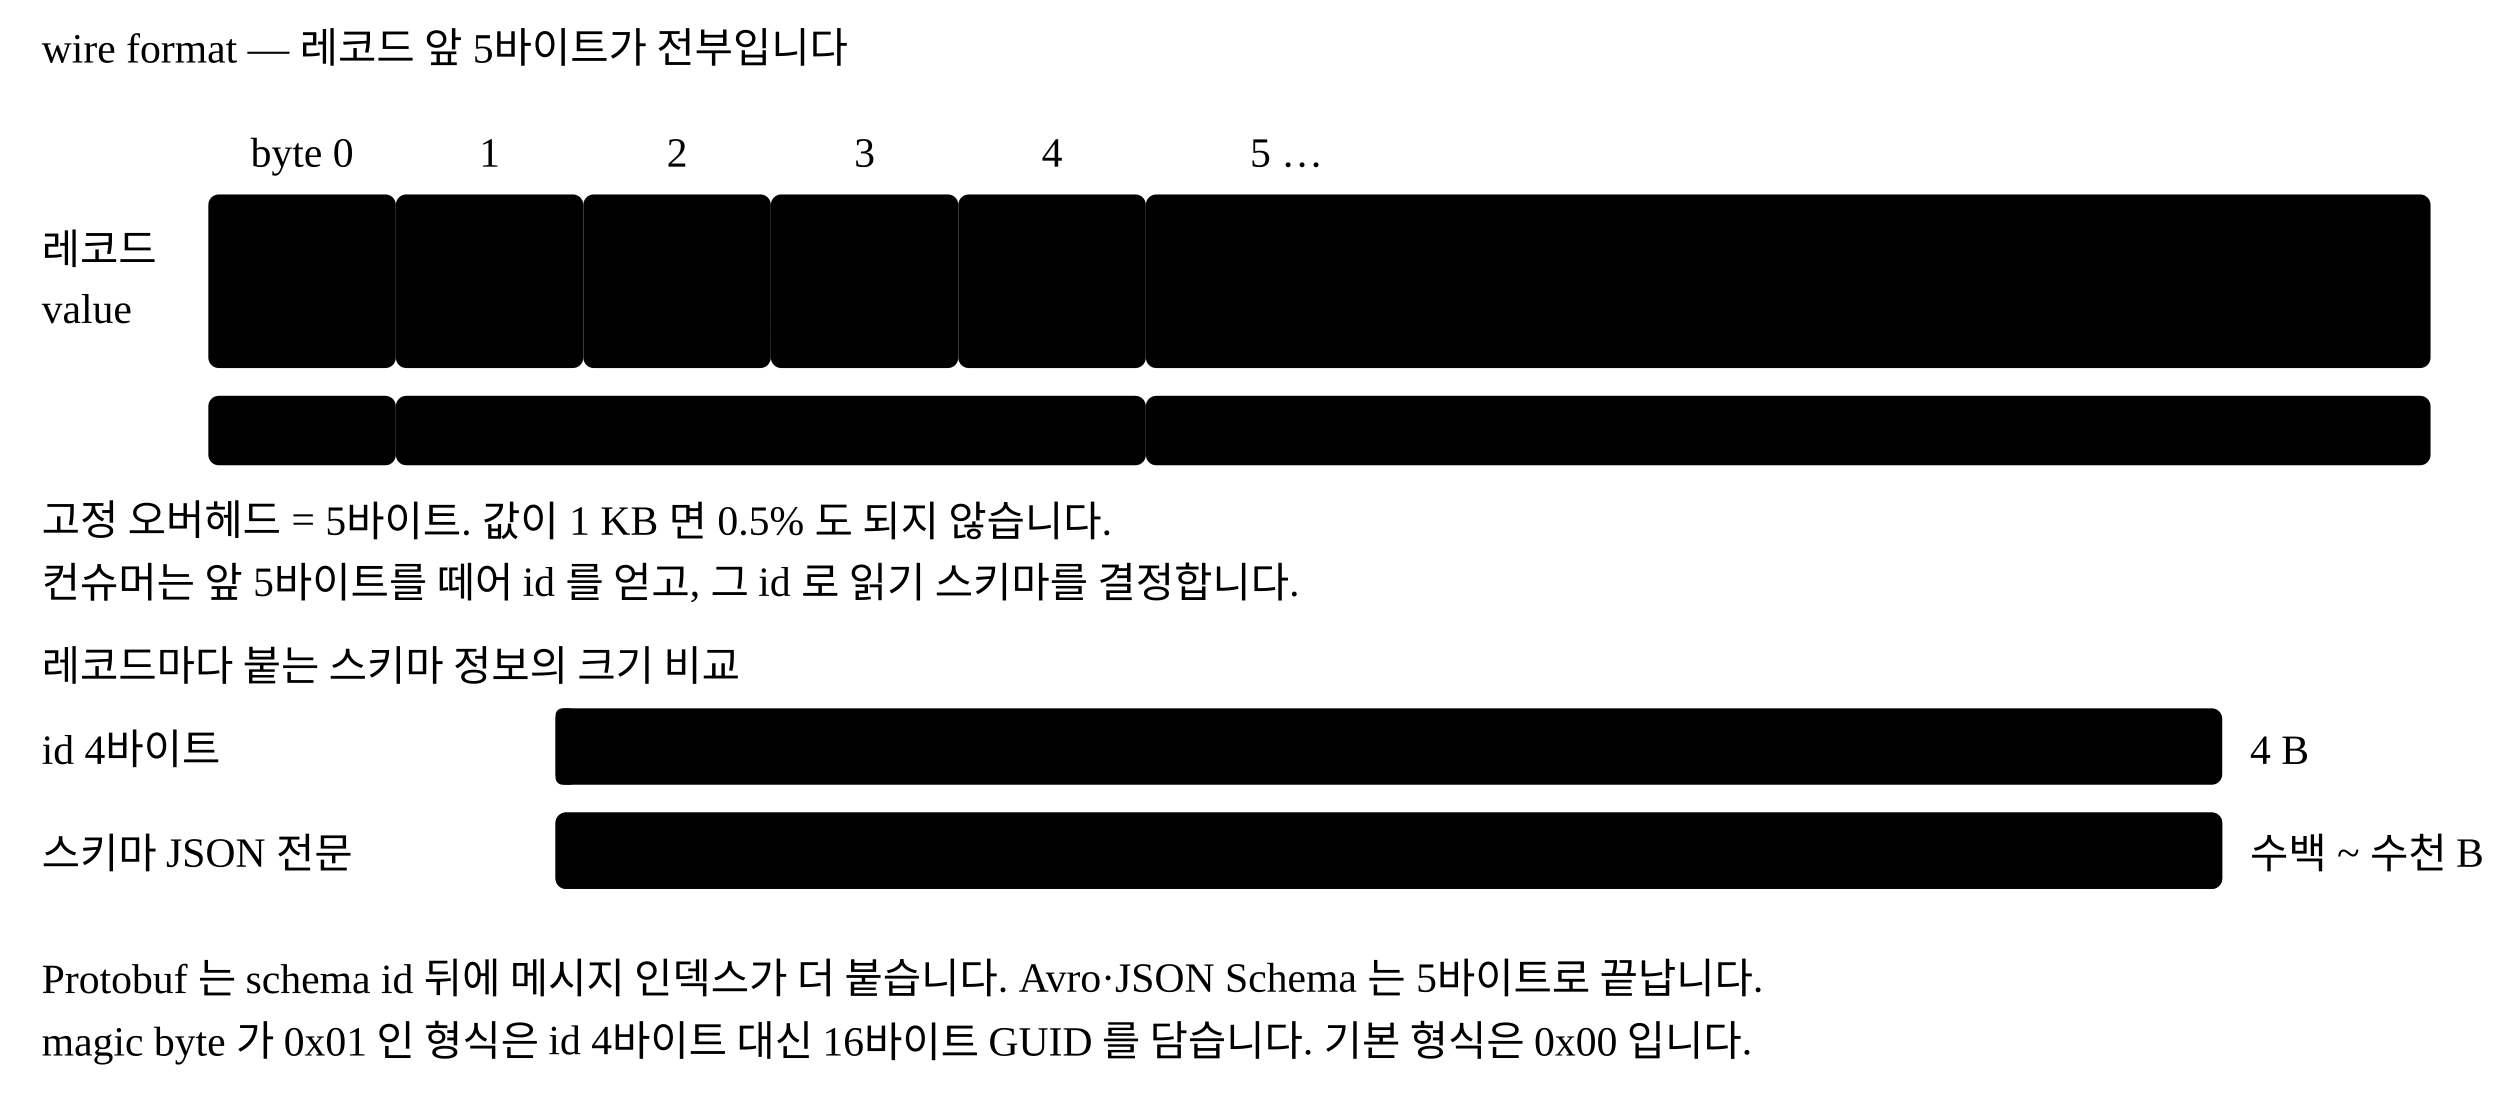
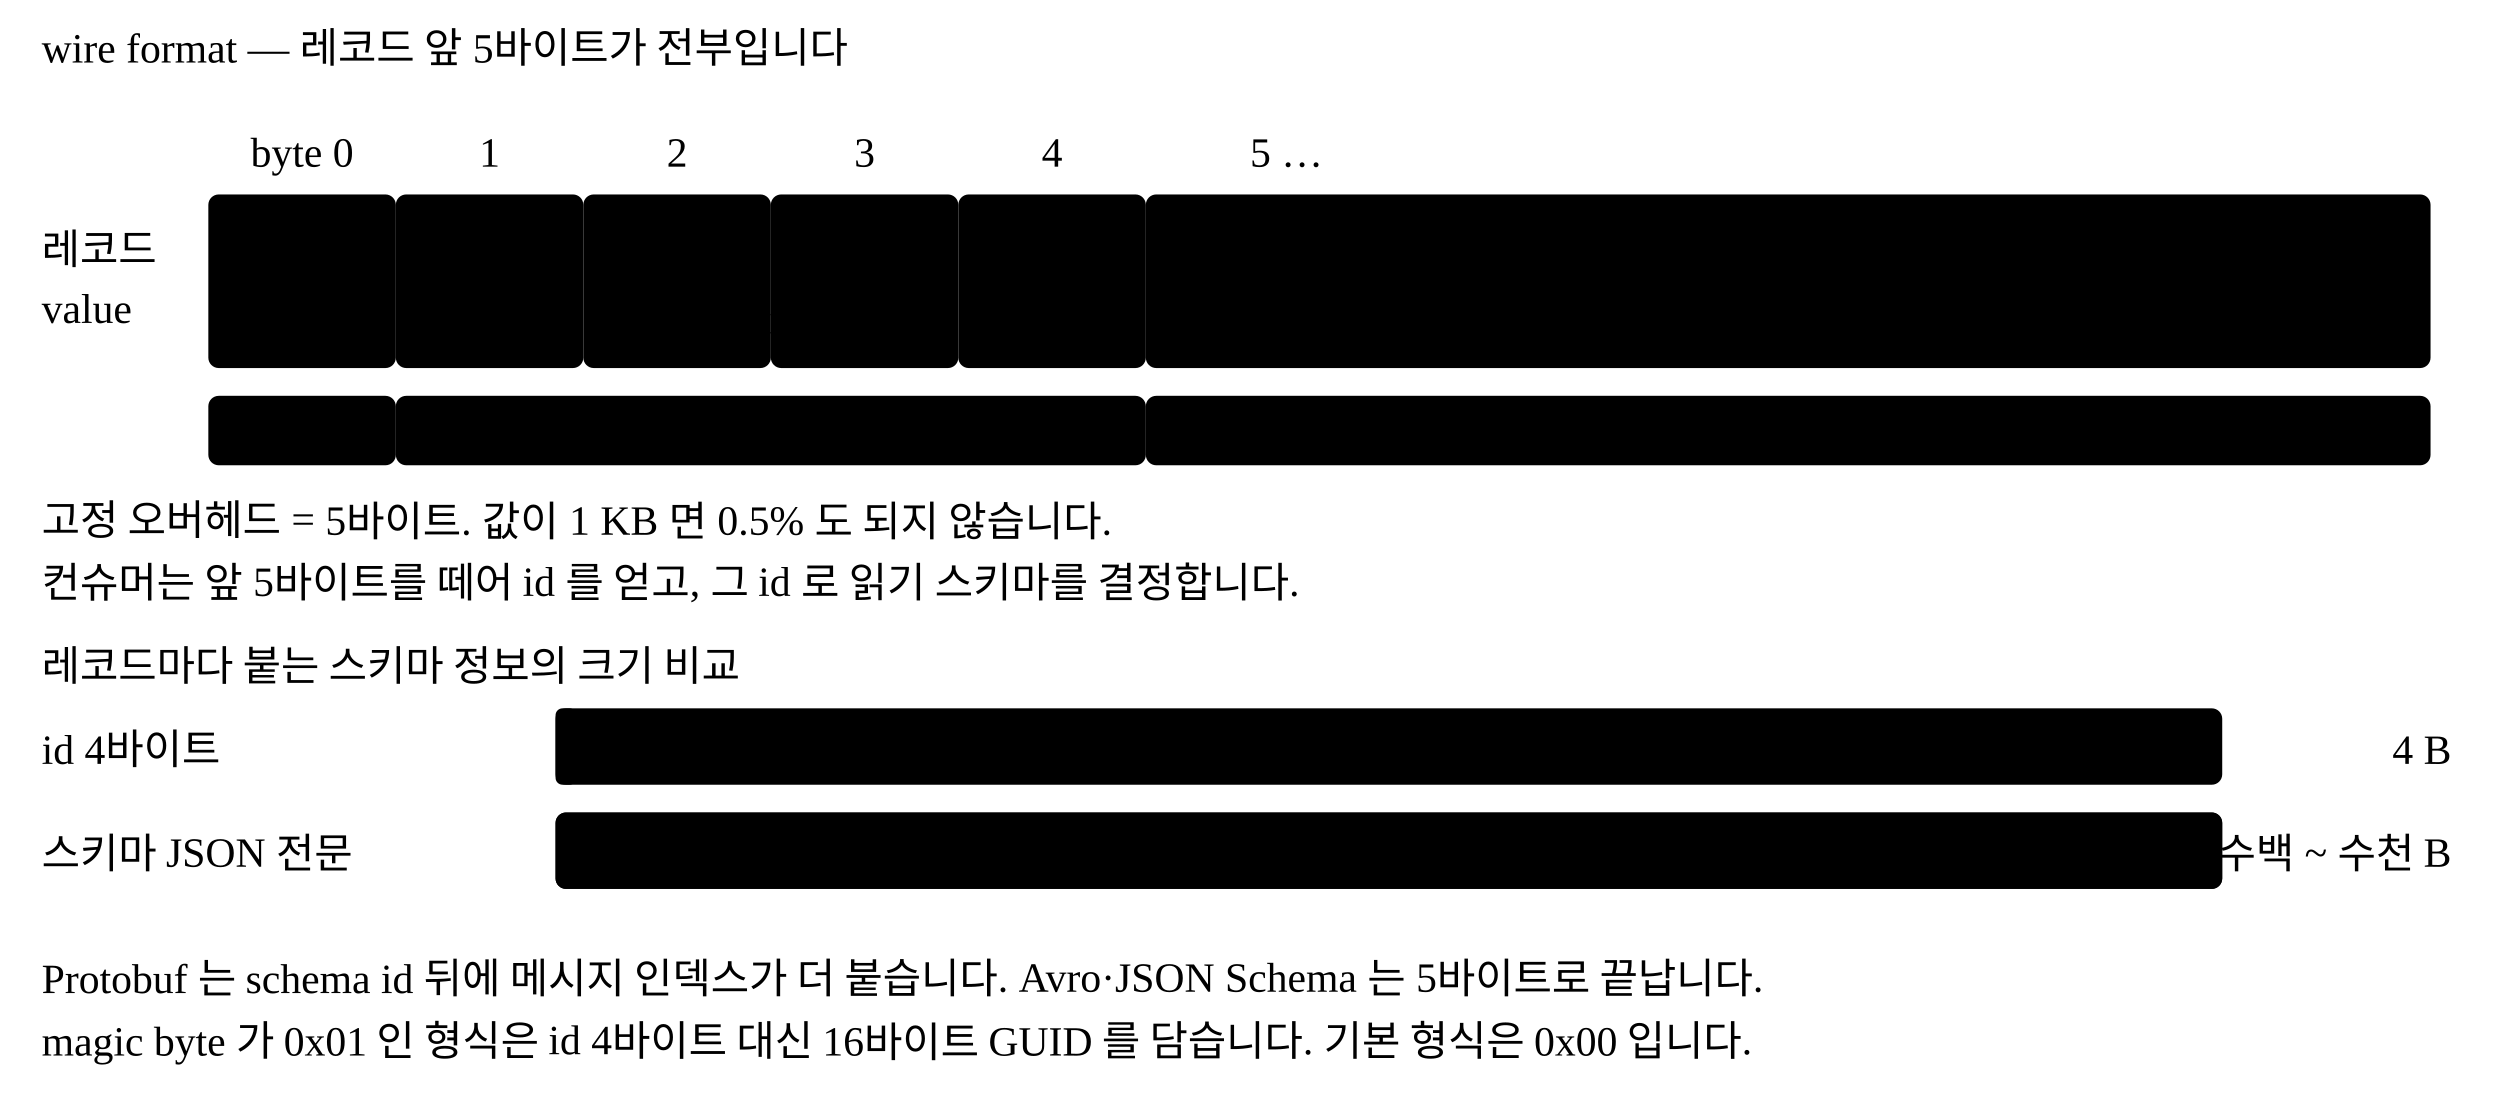
<svg viewBox="0 0 720 318" role="img" class="kg-diagram" aria-labelledby="d071-title d071-desc" preserveAspectRatio="xMidYMid meet">
  <text x="12" y="18" class="dg-fs-md dg-bold">wire format — 레코드 앞 5바이트가 전부입니다</text>
  <text class="dg-fs-sm dg-muted dg-num" x="87" y="48" text-anchor="middle">byte 0</text>
  <text class="dg-fs-sm dg-muted dg-num" x="141" y="48" text-anchor="middle">1</text>
  <text class="dg-fs-sm dg-muted dg-num" x="195" y="48" text-anchor="middle">2</text>
  <text class="dg-fs-sm dg-muted dg-num" x="249" y="48" text-anchor="middle">3</text>
  <text class="dg-fs-sm dg-muted dg-num" x="303" y="48" text-anchor="middle">4</text>
  <text class="dg-fs-sm dg-muted dg-num" x="360" y="48">5 …</text>
  <text class="dg-fs-sm dg-bold" x="12" y="76">레코드</text>
  <text class="dg-fs-sm dg-bold" x="12" y="93">value</text>
  <g data-dg="byte-magic">
    <rect class="dg-node dg-node--warn" x="60" y="56" width="54" height="50" rx="3" />
    <text class="dg-fs-sm dg-mono dg-bold" x="87" y="78" text-anchor="middle">0x00</text>
    <text class="dg-fs-sm" x="87" y="96" text-anchor="middle">magic</text>
  </g>
  <g data-dg="byte-id-0">
    <rect class="dg-node dg-node--accent" x="114" y="56" width="54" height="50" rx="3" />
    <text class="dg-fs-sm dg-mono dg-bold" x="141" y="78" text-anchor="middle">0x00</text>
  </g>
  <g data-dg="byte-id-1">
    <rect class="dg-node dg-node--accent" x="168" y="56" width="54" height="50" rx="3" />
    <text class="dg-fs-sm dg-mono dg-bold" x="195" y="78" text-anchor="middle">0x00</text>
  </g>
  <g data-dg="byte-id-2">
    <rect class="dg-node dg-node--accent" x="222" y="56" width="54" height="50" rx="3" />
    <text class="dg-fs-sm dg-mono dg-bold" x="249" y="78" text-anchor="middle">0x01</text>
  </g>
  <g data-dg="byte-id-3">
    <rect class="dg-node dg-node--accent" x="276" y="56" width="54" height="50" rx="3" />
    <text class="dg-fs-sm dg-mono dg-bold" x="303" y="78" text-anchor="middle">0x2F</text>
  </g>
  <text class="dg-fs-sm dg-bold" x="222" y="96" text-anchor="middle">schema id = 303</text>
  <g data-dg="byte-payload">
    <rect class="dg-node dg-node--alt" x="330" y="56" width="370" height="50" rx="3" />
    <text class="dg-fs-sm dg-bold" x="515" y="78" text-anchor="middle">payload — Avro 바이너리로 인코딩된 값</text>
    <text class="dg-fs-sm" x="515" y="96" text-anchor="middle">필드 이름도 스키마도 들어 있지 않습니다</text>
  </g>
  <rect class="dg-node dg-node--warn" x="60" y="114" width="54" height="20" rx="3" />
  <text class="dg-fs-sm dg-bold" x="87" y="128" text-anchor="middle">1 B</text>
  <rect class="dg-node dg-node--accent" x="114" y="114" width="216" height="20" rx="3" />
  <text class="dg-fs-sm dg-bold" x="222" y="128" text-anchor="middle">4 B — big-endian 정수</text>
  <rect class="dg-node dg-node--alt" x="330" y="114" width="370" height="20" rx="3" />
  <text class="dg-fs-sm dg-bold" x="515" y="128" text-anchor="middle">가변 길이</text>
  <text class="dg-fs-sm" x="12" y="154">고정 오버헤드 = <tspan class="dg-bold">5바이트</tspan>. 값이 1 KB 면 0.5% 도 되지 않습니다.</text>
  <text class="dg-fs-sm" x="12" y="172">컨슈머는 앞 5바이트를 떼어 id 를 얻고, 그 id 로 <tspan class="dg-bold">읽기 스키마</tspan>를 결정합니다.</text>
  <text class="dg-fs-sm dg-bold" x="12" y="196">레코드마다 붙는 스키마 정보의 크기 비교</text>
  <text class="dg-fs-sm" x="12" y="220">id 4바이트</text>
  <rect class="dg-node--empty" x="160" y="204" width="480" height="22" rx="3" />
  <rect class="dg-node dg-node--accent" x="160" y="204" width="6" height="22" rx="2" />
-   <text class="dg-fs-sm dg-bold dg-num" x="648" y="220">4 B</text>
+   <text class="dg-fs-sm dg-bold dg-num" x="706" y="220" text-anchor="end">4 B</text>
  <text class="dg-fs-sm" x="12" y="250">스키마 JSON 전문</text>
  <rect class="dg-node--empty" x="160" y="234" width="480" height="22" rx="3" />
  <rect class="dg-node dg-node--danger" x="160" y="234" width="480" height="22" rx="3" />
-   <text class="dg-fs-sm dg-bold dg-num" x="648" y="250">수백 ~ 수천 B</text>
+   <text class="dg-fs-sm dg-bold dg-num" x="706" y="250" text-anchor="end">수백 ~ 수천 B</text>
  <line class="dg-grid" x1="12" y1="268" x2="708" y2="268" />
  <text class="dg-fs-sm dg-muted" x="12" y="286">Protobuf 는 schema id 뒤에 <tspan class="dg-bold">메시지 인덱스</tspan>가 더 붙습니다. Avro·JSON Schema 는 5바이트로 끝납니다.</text>
  <text class="dg-fs-sm dg-muted" x="12" y="304">magic byte 가 <tspan class="dg-mono">0x01</tspan> 인 형식은 id 4바이트 대신 <tspan class="dg-bold">16바이트 GUID</tspan> 를 담습니다. 기본 형식은 <tspan class="dg-mono">0x00</tspan> 입니다.</text>
</svg>
